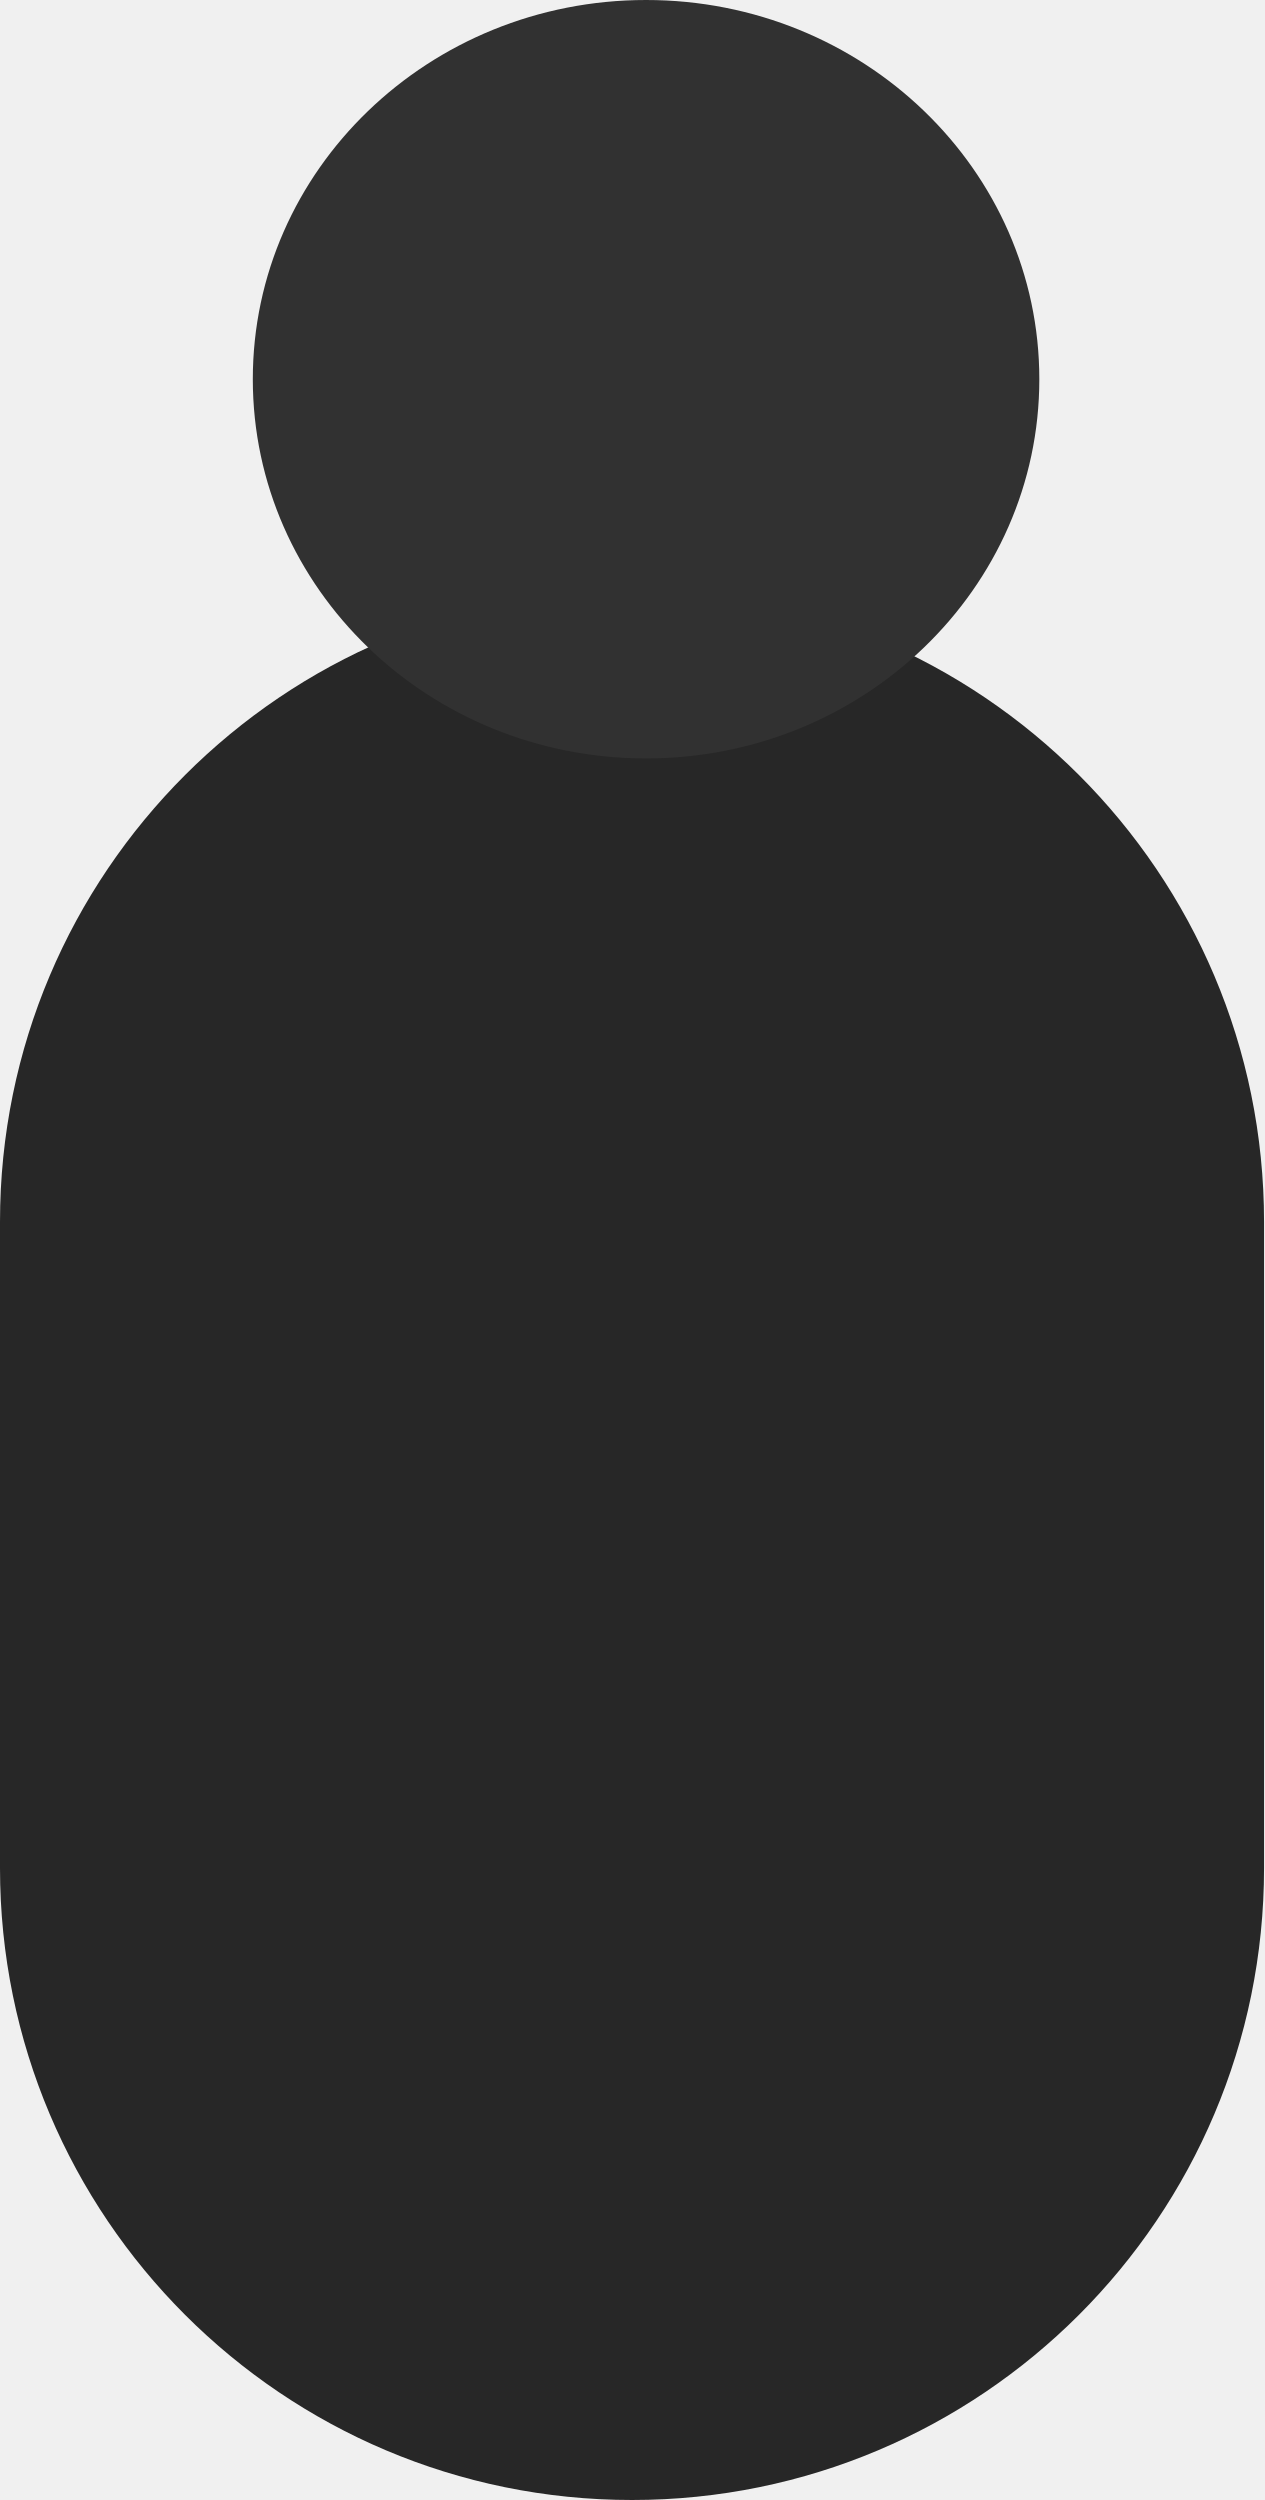
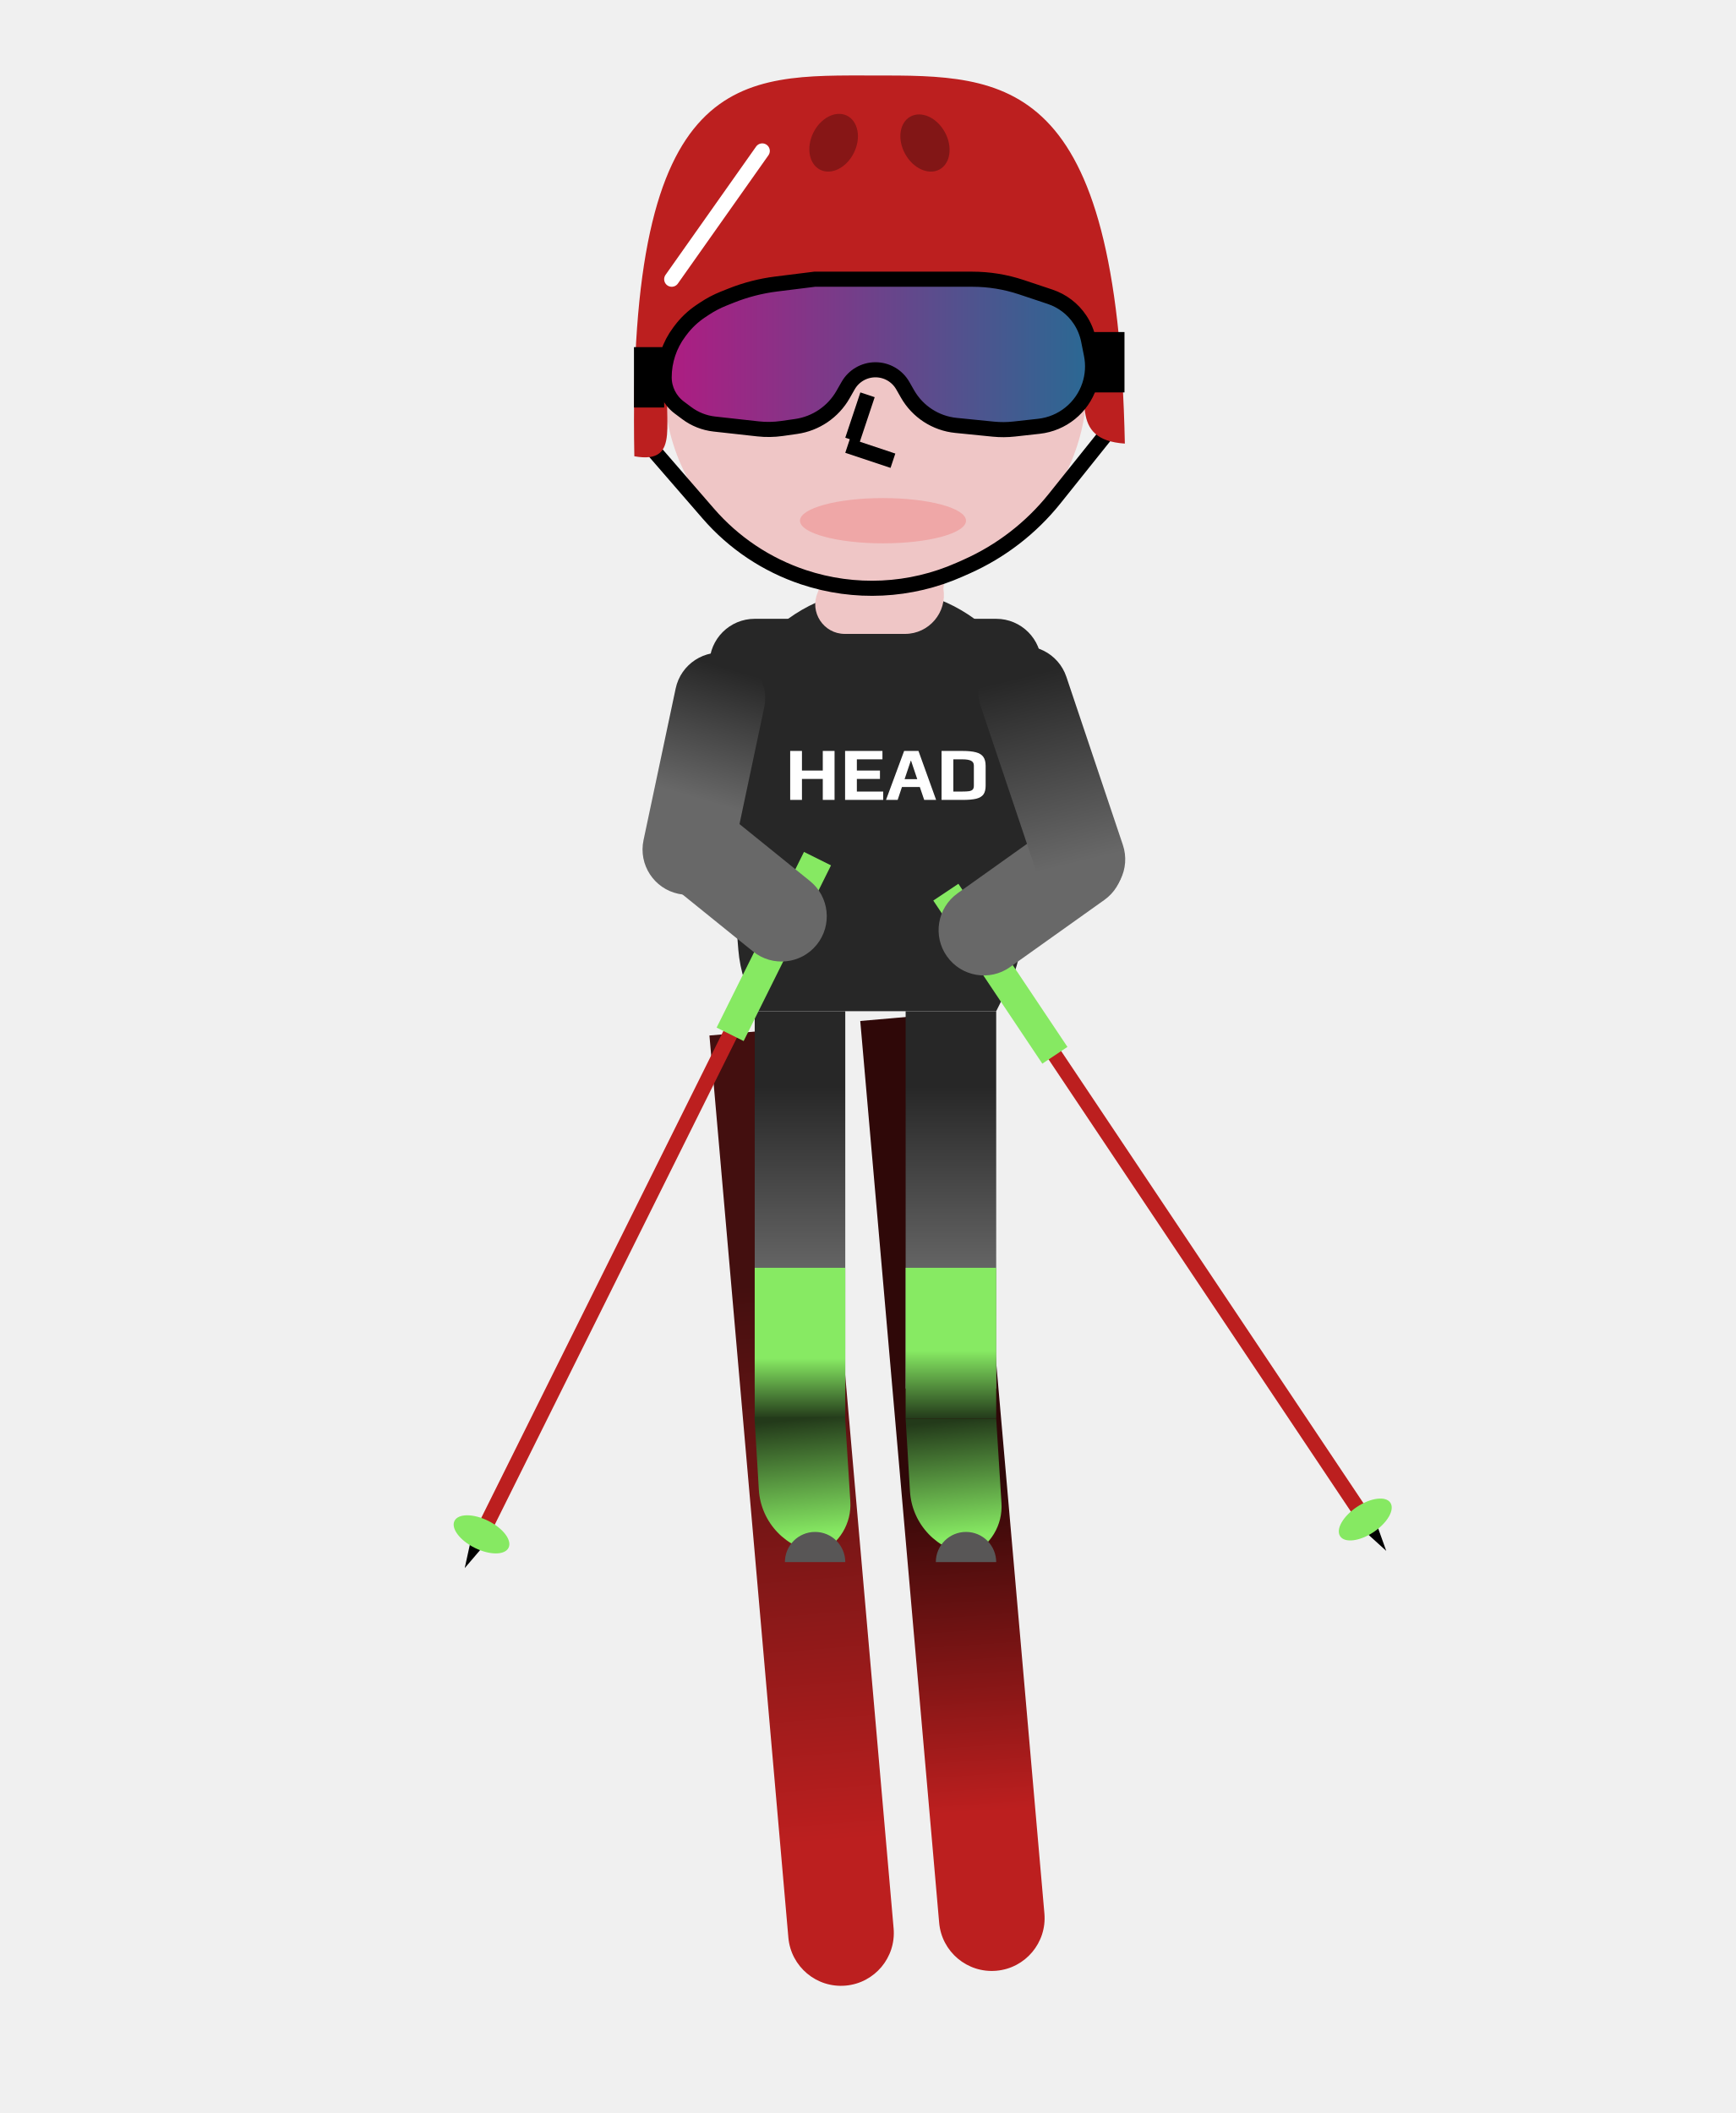
- <svg xmlns="http://www.w3.org/2000/svg" width="45" height="89" viewBox="0 0 45 89" fill="none">
-   <rect y="21" width="45" height="68" rx="22.5" fill="#272727" />
-   <ellipse cx="23" cy="13.5" rx="14" ry="13.5" fill="#313131" />
+ <svg xmlns="http://www.w3.org/2000/svg" width="115" height="140" viewBox="0 0 115 140" fill="none">
+   <rect x="47.006" y="41" width="22" height="6" rx="3" fill="#272727" />
+   <path d="M47.006 68.609L53.98 67.999L59.209 127.768C59.377 129.694 57.953 131.392 56.027 131.56C54.102 131.729 52.404 130.304 52.236 128.378L47.006 68.609Z" fill="url(#paint0_linear_153_462)" />
+   <path d="M56.999 67.647L63.973 67.036L69.2 126.783C69.368 128.709 67.944 130.406 66.018 130.575C64.093 130.743 62.395 129.319 62.227 127.393L56.999 67.647Z" fill="url(#paint1_linear_153_462)" />
+   <rect x="50.006" y="67" width="6" height="25" fill="url(#paint2_linear_153_462)" />
+   <rect x="60.006" y="67" width="6" height="25" fill="url(#paint3_linear_153_462)" />
+   <rect x="50.006" y="84" width="6" height="10" fill="url(#paint4_linear_153_462)" />
+   <path d="M49.991 93.885H55.991L56.341 99.48C56.431 100.928 55.619 102.282 54.299 102.885C52.113 102.663 50.41 100.888 50.279 98.695L49.991 93.885Z" fill="url(#paint5_linear_153_462)" />
+   <rect x="60.006" y="84" width="6" height="10" fill="url(#paint6_linear_153_462)" />
+   <path d="M60.006 94H66.006L66.356 99.595C66.447 101.044 65.634 102.398 64.314 103C62.128 102.778 60.425 101.004 60.294 98.81L60.006 94Z" fill="url(#paint7_linear_153_462)" />
+   <path d="M62.006 103.5C62.006 102.395 62.902 101.5 64.006 101.5C65.111 101.5 66.006 102.395 66.006 103.5H62.006Z" fill="#585656" />
+   <path d="M52.006 103.5C52.006 102.395 52.902 101.5 54.006 101.5C55.111 101.5 56.006 102.395 56.006 103.5H52.006Z" fill="#585656" />
+   <path d="M47.914 50.349C47.425 44.233 52.256 39 58.392 39C64.61 39 69.469 44.369 68.851 50.557L67.662 62.439C67.559 63.471 67.269 64.476 66.805 65.403L66.006 67H50.006L49.347 65.022C49.121 64.343 48.977 63.639 48.92 62.926L47.914 50.349Z" fill="#272727" />
+   <path d="M53.006 35H63.006L62.506 39C62.768 40.57 61.557 42 59.965 42H55.975C54.57 42 53.622 40.563 54.176 39.271C54.387 38.779 54.387 38.221 54.176 37.729L53.006 35Z" fill="#EFC6C6" />
+   <ellipse cx="58.006" cy="25.5" rx="14" ry="13.5" fill="#EFC6C6" />
+   <path d="M43.006 29.5L46.934 34.032C48.618 35.975 50.793 37.429 53.233 38.242C56.625 39.373 60.318 39.195 63.586 37.742L64.035 37.543C66.316 36.529 68.32 34.983 69.88 33.033L73.506 28.5" stroke="black" />
+   <path d="M74.53 29.391C67.03 28.891 80.03 17.391 59.03 18.891C36.03 17.891 48.53 31.391 42.03 30.231C41.53 4.391 49.152 5.001 57.92 5.001C66.687 5.001 74.03 4.907 74.53 29.391Z" fill="#BC1F1F" />
+   <path d="M50.506 10L44.506 18.5" stroke="white" stroke-linecap="round" />
+   <ellipse cx="55.235" cy="9.457" rx="2" ry="1.5" transform="rotate(-63.8117 55.235 9.45713)" fill="#871616" />
+   <ellipse cx="61.287" cy="9.476" rx="2" ry="1.5" transform="rotate(61.0401 61.2873 9.47621)" fill="#821616" />
+   <rect x="72.006" y="22" width="2.5" height="4" fill="black" />
+   <rect x="42.006" y="23" width="2" height="4" fill="black" />
+   <path d="M64.425 18.5C65.526 18.5 66.62 18.677 67.665 19.025L69.165 19.525L69.58 19.664C70.388 19.934 71.084 20.465 71.557 21.174C71.835 21.59 72.027 22.058 72.126 22.549L72.315 23.492C72.451 24.174 72.407 24.879 72.187 25.538C71.695 27.015 70.388 28.072 68.84 28.244L67.199 28.426C66.74 28.477 66.278 28.48 65.819 28.434L63.343 28.186C61.998 28.052 60.802 27.275 60.131 26.102L59.817 25.551C59.446 24.901 58.755 24.5 58.006 24.5C57.258 24.5 56.567 24.901 56.196 25.551L55.855 26.148C55.201 27.291 54.056 28.069 52.752 28.256L51.798 28.392C51.278 28.466 50.75 28.474 50.227 28.416L47.329 28.095C46.666 28.021 46.034 27.77 45.501 27.37L45.006 27C44.377 26.528 44.006 25.787 44.006 25C44.006 23.918 44.357 22.866 45.006 22L45.097 21.879C45.468 21.384 45.921 20.956 46.435 20.613L46.662 20.462C47.068 20.191 47.501 19.963 47.954 19.782L48.438 19.589C49.395 19.206 50.398 18.947 51.421 18.819L53.944 18.504L53.975 18.5H64.425Z" fill="url(#paint8_linear_153_462)" stroke="black" />
+   <line x1="57.481" y1="26.158" x2="56.481" y2="29.158" stroke="black" />
+   <line x1="56.164" y1="29.526" x2="59.164" y2="30.526" stroke="black" />
+   <ellipse cx="58.506" cy="34.5" rx="5.5" ry="1.5" fill="#EFA7A7" />
+   <rect x="53.273" y="57.562" width="1" height="49" transform="rotate(26.4385 53.2725 57.5625)" fill="#BC1F1F" />
+   <rect x="53.27" y="56.445" width="2" height="13" transform="rotate(26.4385 53.27 56.4453)" fill="#86E962" />
+   <path d="M31.233 101.885L32.129 102.33L30.791 103.898L31.233 101.885Z" fill="black" />
+   <ellipse cx="31.904" cy="101.661" rx="2" ry="1" transform="rotate(26.4385 31.9037 101.661)" fill="#86E962" />
+   <rect x="45.39" y="42.682" width="6" height="16.271" rx="3" transform="rotate(11.9646 45.3896 42.6816)" fill="url(#paint9_linear_153_462)" />
+   <rect x="56" y="60.26" width="6" height="13.142" rx="3" transform="rotate(128.938 56 60.2598)" fill="#686868" />
+   <path d="M52.356 49.755H53.136V51.055H54.516V49.755H55.296V53H54.516V51.61H53.136V53H52.356V49.755ZM55.994 49.755H58.469V50.31H56.774V51.055H58.304V51.61H56.774V52.445H58.519V53H55.994V49.755ZM59.906 49.755H60.856L62.026 53H61.236L60.946 52.145H59.761L59.476 53H58.706L59.906 49.755ZM60.776 51.625L60.366 50.405H60.346L59.936 51.625H60.776ZM62.386 49.755H63.766C64.146 49.755 64.446 49.785 64.666 49.845C64.886 49.902 65.047 50.002 65.151 50.145C65.254 50.288 65.306 50.487 65.306 50.74V52.06C65.306 52.307 65.257 52.498 65.161 52.635C65.064 52.768 64.906 52.863 64.686 52.92C64.466 52.973 64.161 53 63.771 53H62.386V49.755ZM63.736 52.445C63.949 52.445 64.109 52.437 64.216 52.42C64.326 52.4 64.404 52.363 64.451 52.31C64.501 52.257 64.526 52.173 64.526 52.06V50.725C64.526 50.572 64.464 50.465 64.341 50.405C64.221 50.342 64.027 50.31 63.761 50.31H63.166V52.445H63.736Z" fill="white" />
+   <rect x="62.81" y="60.221" width="1" height="49" transform="rotate(-33.7663 62.8096 60.2207)" fill="#BC1F1F" />
+   <rect x="61.838" y="59.668" width="2" height="13" transform="rotate(-33.7663 61.8384 59.668)" fill="#86E962" />
+   <path d="M90.322 101.371L91.154 100.815L91.85 102.756L90.322 101.371Z" fill="black" />
+   <ellipse cx="90.46" cy="100.677" rx="2" ry="1" transform="rotate(-33.7663 90.4596 100.677)" fill="#86E962" />
+   <rect x="64.487" y="65.812" width="6" height="13.664" rx="3" transform="rotate(-125.457 64.4868 65.8125)" fill="#686868" />
+   <rect x="64.013" y="43.912" width="6" height="17.749" rx="3" transform="rotate(-18.5764 64.0127 43.9121)" fill="url(#paint10_linear_153_462)" />
+   <defs>
+     <linearGradient id="paint0_linear_153_462" x1="55.006" y1="122" x2="52.006" y2="85" gradientUnits="userSpaceOnUse">
+       <stop stop-color="#BC1F1F" />
+       <stop offset="1" stop-color="#430F0F" />
+     </linearGradient>
+     <linearGradient id="paint1_linear_153_462" x1="65.006" y1="120" x2="63.506" y2="98" gradientUnits="userSpaceOnUse">
+       <stop stop-color="#BC1F1F" />
+       <stop offset="1" stop-color="#2F0808" />
+     </linearGradient>
+     <linearGradient id="paint2_linear_153_462" x1="53.006" y1="72" x2="53.006" y2="92" gradientUnits="userSpaceOnUse">
+       <stop stop-color="#272727" />
+       <stop offset="1" stop-color="#8D8D8D" />
+     </linearGradient>
+     <linearGradient id="paint3_linear_153_462" x1="63.006" y1="72" x2="63.006" y2="92" gradientUnits="userSpaceOnUse">
+       <stop stop-color="#272727" />
+       <stop offset="1" stop-color="#8D8D8D" />
+     </linearGradient>
+     <linearGradient id="paint4_linear_153_462" x1="53.006" y1="90" x2="53.006" y2="94" gradientUnits="userSpaceOnUse">
+       <stop stop-color="#87EA63" />
+       <stop offset="1" stop-color="#233A1A" />
+     </linearGradient>
+     <linearGradient id="paint5_linear_153_462" x1="53.776" y1="101.714" x2="53.01" y2="94.023" gradientUnits="userSpaceOnUse">
+       <stop stop-color="#87EA63" />
+       <stop offset="1" stop-color="#233A1A" />
+     </linearGradient>
+     <linearGradient id="paint6_linear_153_462" x1="63.006" y1="89.5" x2="63.006" y2="94" gradientUnits="userSpaceOnUse">
+       <stop stop-color="#87EA63" />
+       <stop offset="1" stop-color="#233A1A" />
+     </linearGradient>
+     <linearGradient id="paint7_linear_153_462" x1="63.791" y1="101.83" x2="63.026" y2="94.138" gradientUnits="userSpaceOnUse">
+       <stop stop-color="#87EA63" />
+       <stop offset="1" stop-color="#233A1A" />
+     </linearGradient>
+     <linearGradient id="paint8_linear_153_462" x1="44.506" y1="23.5" x2="72.006" y2="23.5" gradientUnits="userSpaceOnUse">
+       <stop stop-color="#AD1D82" />
+       <stop offset="1" stop-color="#2B6893" />
+     </linearGradient>
+     <linearGradient id="paint9_linear_153_462" x1="48.621" y1="52.544" x2="49.305" y2="43.711" gradientUnits="userSpaceOnUse">
+       <stop stop-color="#686868" />
+       <stop offset="1" stop-color="#272727" />
+     </linearGradient>
+     <linearGradient id="paint10_linear_153_462" x1="65.365" y1="58.702" x2="66.504" y2="45.897" gradientUnits="userSpaceOnUse">
+       <stop stop-color="#686868" />
+       <stop offset="1" stop-color="#272727" />
+     </linearGradient>
+   </defs>
</svg>
